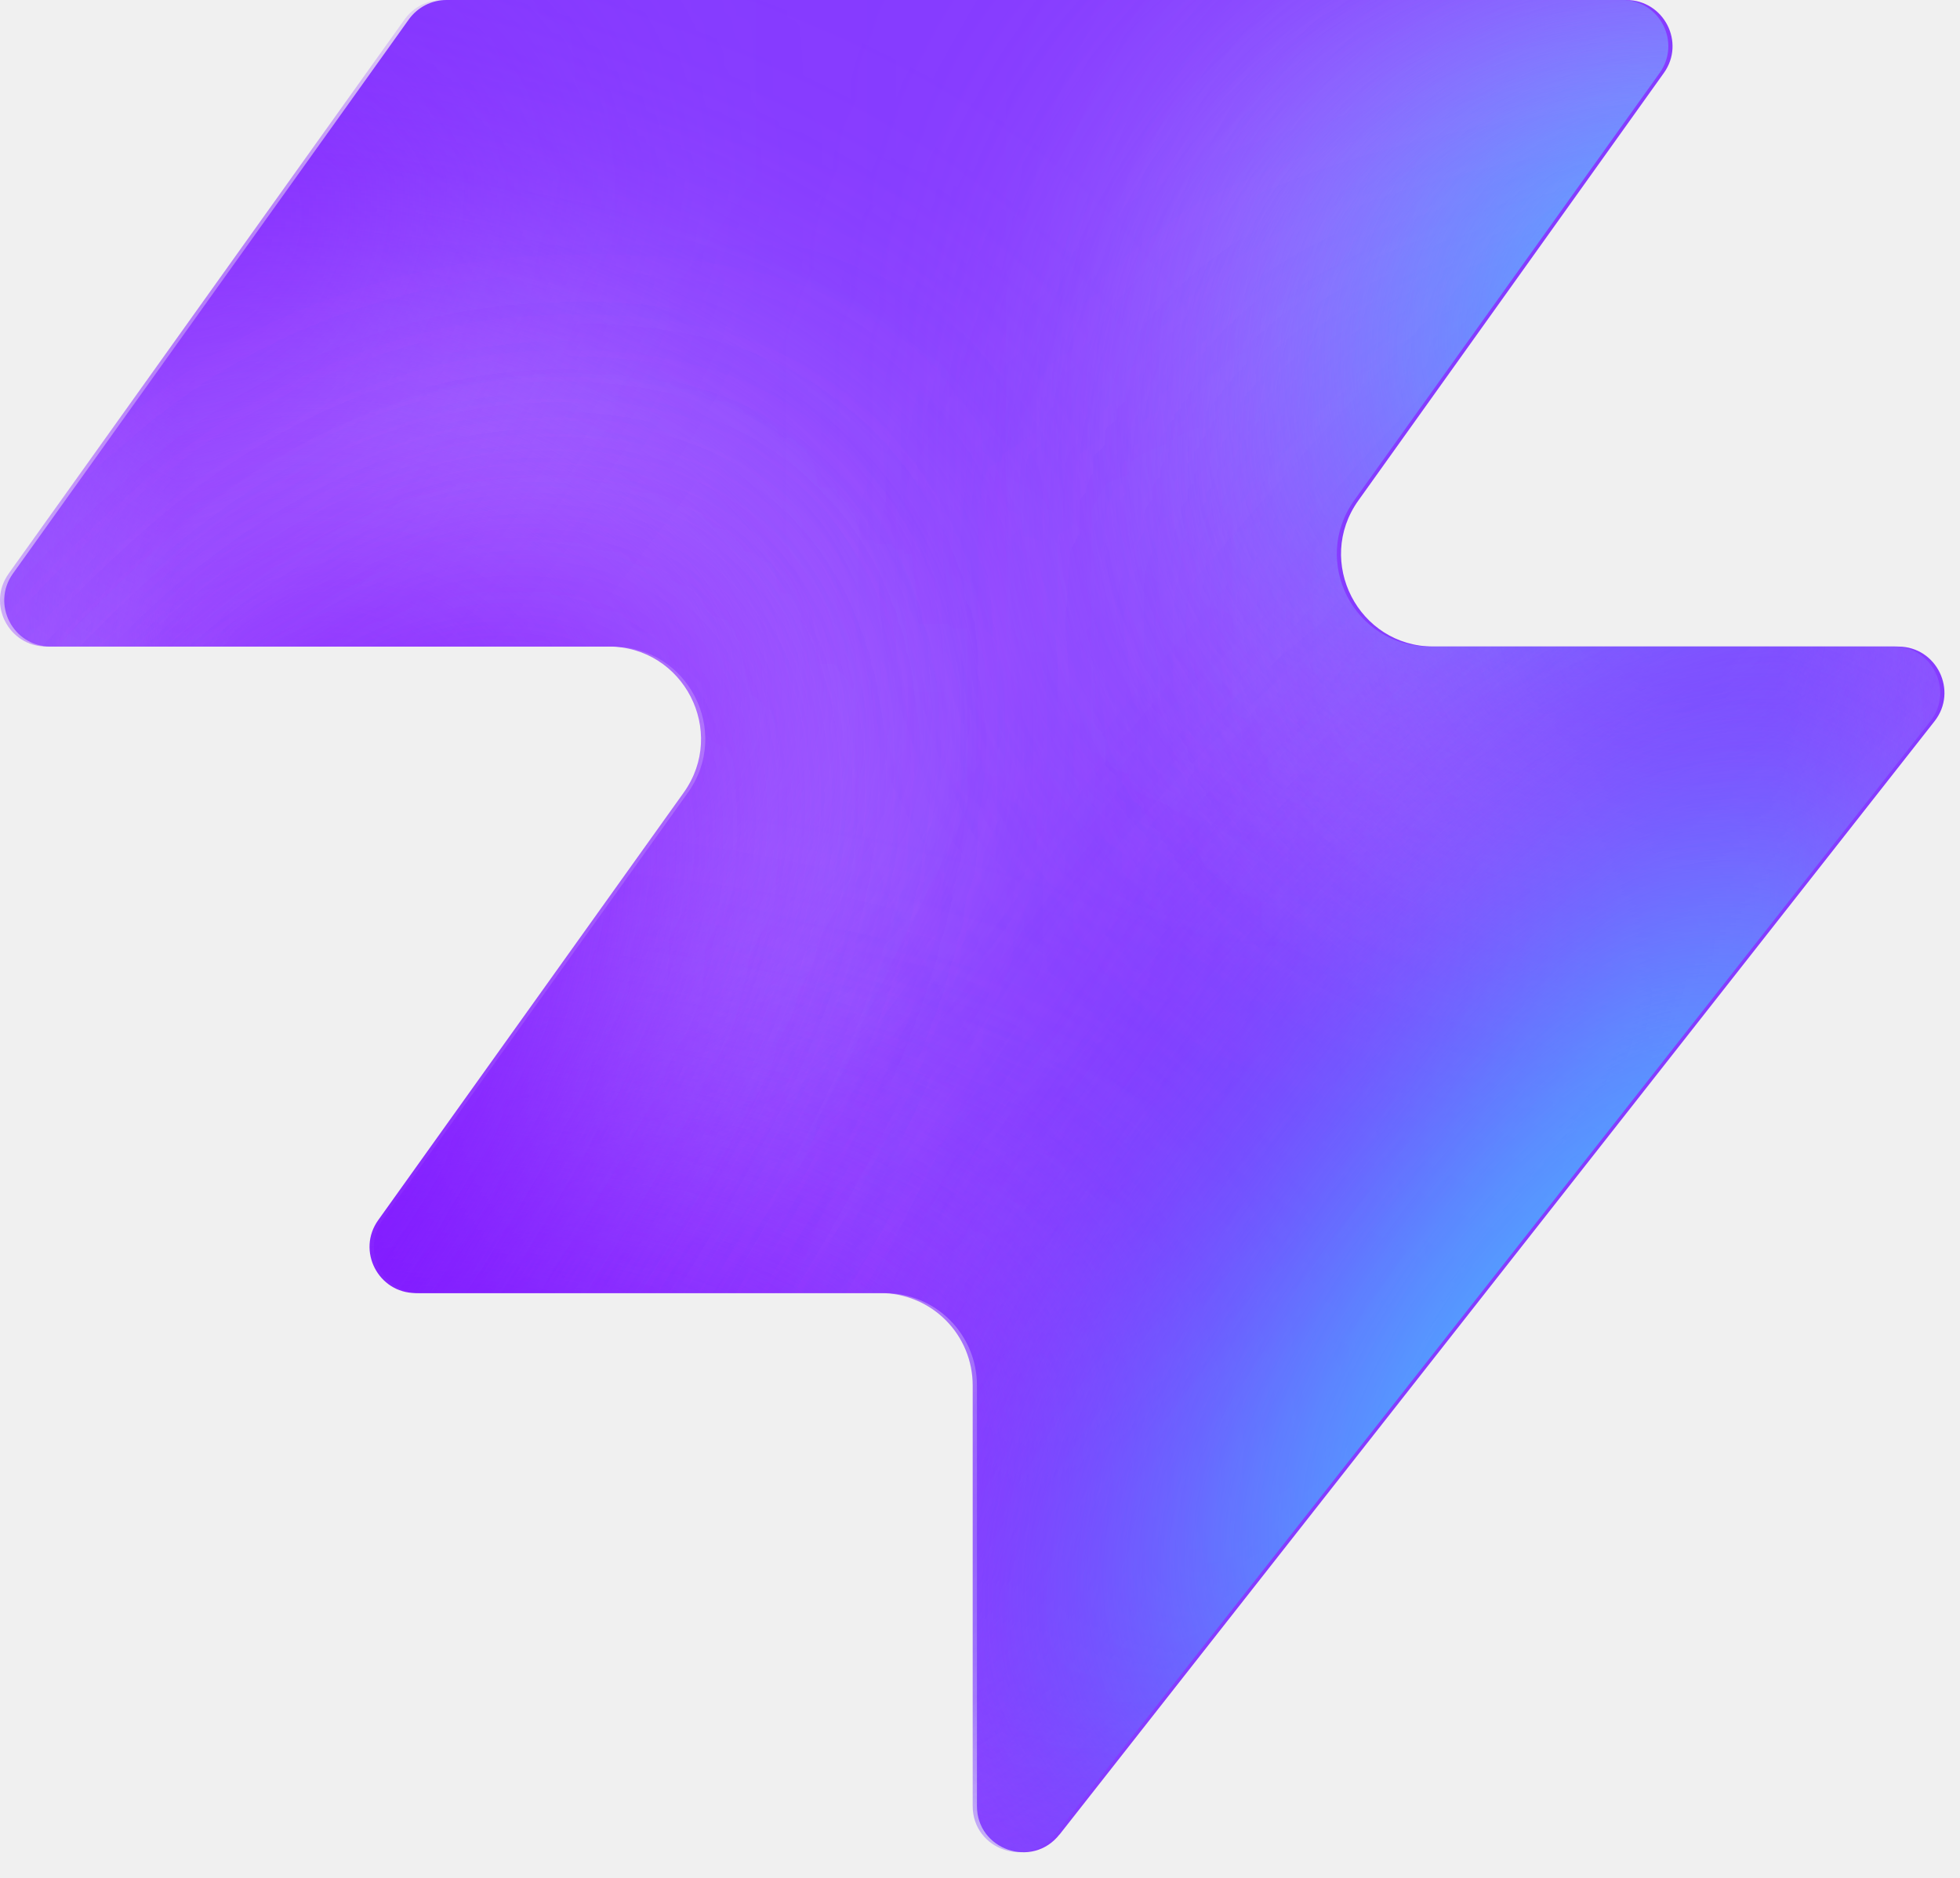
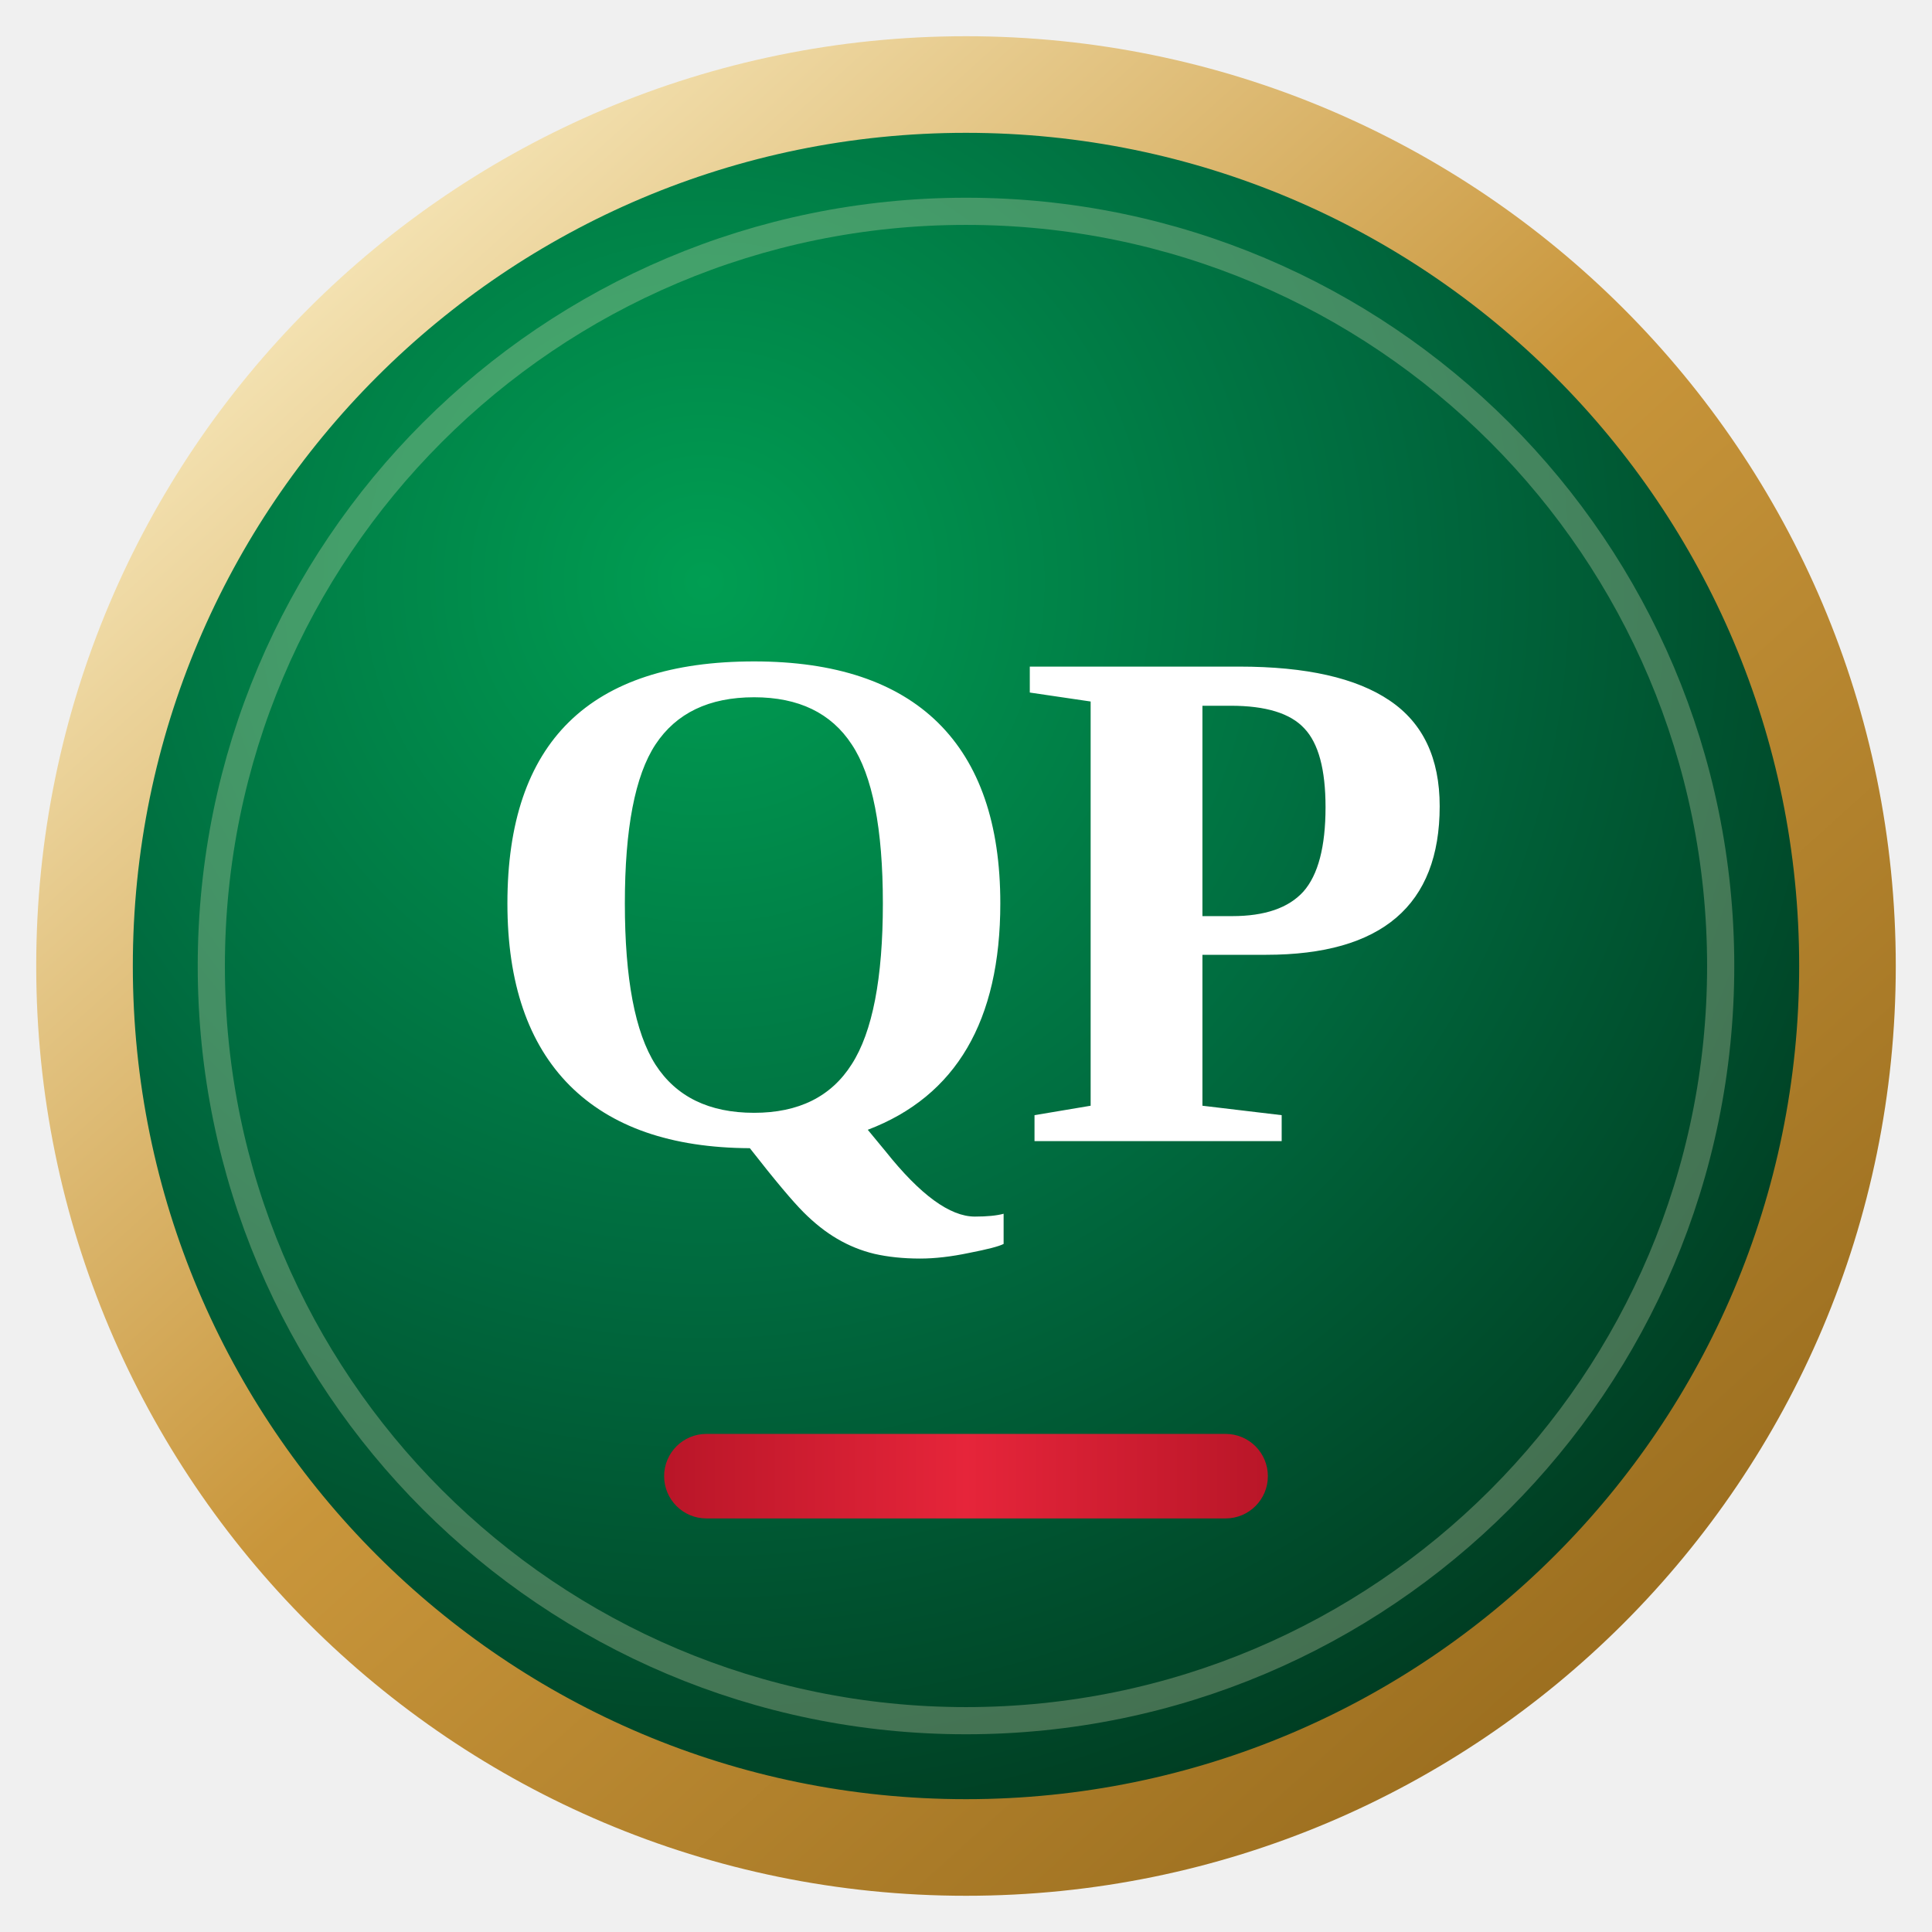
- <svg xmlns="http://www.w3.org/2000/svg" width="48" height="46" fill="none" viewBox="0 0 48 46">
-   <path fill="#863bff" d="M25.946 44.938c-.664.845-2.021.375-2.021-.698V33.937a2.26 2.26 0 0 0-2.262-2.262H10.287c-.92 0-1.456-1.04-.92-1.788l7.48-10.471c1.07-1.497 0-3.578-1.842-3.578H1.237c-.92 0-1.456-1.04-.92-1.788L10.013.474c.214-.297.556-.474.92-.474h28.894c.92 0 1.456 1.04.92 1.788l-7.48 10.471c-1.07 1.498 0 3.579 1.842 3.579h11.377c.943 0 1.473 1.088.89 1.83L25.947 44.94z" style="fill:#863bff;fill:color(display-p3 .525 .23 1);fill-opacity:1" />
-   <mask id="a" width="48" height="46" x="0" y="0" maskUnits="userSpaceOnUse" style="mask-type:alpha">
-     <path fill="#000" d="M25.842 44.938c-.664.844-2.021.375-2.021-.698V33.937a2.26 2.26 0 0 0-2.262-2.262H10.183c-.92 0-1.456-1.04-.92-1.788l7.48-10.471c1.07-1.498 0-3.579-1.842-3.579H1.133c-.92 0-1.456-1.04-.92-1.787L9.91.473c.214-.297.556-.474.92-.474h28.894c.92 0 1.456 1.04.92 1.788l-7.48 10.471c-1.07 1.498 0 3.578 1.842 3.578h11.377c.943 0 1.473 1.088.89 1.832L25.843 44.94z" style="fill:#000;fill-opacity:1" />
-   </mask>
-   <g mask="url(#a)">
-     <g filter="url(#b)">
-       <ellipse cx="5.508" cy="14.704" fill="#ede6ff" rx="5.508" ry="14.704" style="fill:#ede6ff;fill:color(display-p3 .927 .903 1);fill-opacity:1" transform="matrix(.00324 1 1 -.00324 -4.47 31.516)" />
-     </g>
-     <g filter="url(#c)">
-       <ellipse cx="10.399" cy="29.851" fill="#ede6ff" rx="10.399" ry="29.851" style="fill:#ede6ff;fill:color(display-p3 .927 .903 1);fill-opacity:1" transform="matrix(.00324 1 1 -.00324 -39.328 7.883)" />
-     </g>
-     <g filter="url(#d)">
-       <ellipse cx="5.508" cy="30.487" fill="#7e14ff" rx="5.508" ry="30.487" style="fill:#7e14ff;fill:color(display-p3 .492 .077 1);fill-opacity:1" transform="rotate(89.814 -25.913 -14.639)scale(1 -1)" />
-     </g>
-     <g filter="url(#e)">
-       <ellipse cx="5.508" cy="30.599" fill="#7e14ff" rx="5.508" ry="30.599" style="fill:#7e14ff;fill:color(display-p3 .492 .077 1);fill-opacity:1" transform="rotate(89.814 -32.644 -3.334)scale(1 -1)" />
-     </g>
-     <g filter="url(#f)">
-       <ellipse cx="5.508" cy="30.599" fill="#7e14ff" rx="5.508" ry="30.599" style="fill:#7e14ff;fill:color(display-p3 .492 .077 1);fill-opacity:1" transform="matrix(.00324 1 1 -.00324 -34.34 30.47)" />
-     </g>
-     <g filter="url(#g)">
-       <ellipse cx="14.072" cy="22.078" fill="#ede6ff" rx="14.072" ry="22.078" style="fill:#ede6ff;fill:color(display-p3 .927 .903 1);fill-opacity:1" transform="rotate(93.35 24.506 48.493)scale(-1 1)" />
-     </g>
-     <g filter="url(#h)">
-       <ellipse cx="3.47" cy="21.501" fill="#7e14ff" rx="3.47" ry="21.501" style="fill:#7e14ff;fill:color(display-p3 .492 .077 1);fill-opacity:1" transform="rotate(89.009 28.708 47.59)scale(-1 1)" />
-     </g>
-     <g filter="url(#i)">
-       <ellipse cx="3.47" cy="21.501" fill="#7e14ff" rx="3.47" ry="21.501" style="fill:#7e14ff;fill:color(display-p3 .492 .077 1);fill-opacity:1" transform="rotate(89.009 28.708 47.59)scale(-1 1)" />
-     </g>
-     <g filter="url(#j)">
-       <ellipse cx=".387" cy="8.972" fill="#7e14ff" rx="4.407" ry="29.108" style="fill:#7e14ff;fill:color(display-p3 .492 .077 1);fill-opacity:1" transform="rotate(39.51 .387 8.972)" />
-     </g>
-     <g filter="url(#k)">
-       <ellipse cx="47.523" cy="-6.092" fill="#7e14ff" rx="4.407" ry="29.108" style="fill:#7e14ff;fill:color(display-p3 .492 .077 1);fill-opacity:1" transform="rotate(37.892 47.523 -6.092)" />
-     </g>
-     <g filter="url(#l)">
-       <ellipse cx="41.412" cy="6.333" fill="#47bfff" rx="5.971" ry="9.665" style="fill:#47bfff;fill:color(display-p3 .28 .748 1);fill-opacity:1" transform="rotate(37.892 41.412 6.333)" />
-     </g>
-     <g filter="url(#m)">
-       <ellipse cx="-1.879" cy="38.332" fill="#7e14ff" rx="4.407" ry="29.108" style="fill:#7e14ff;fill:color(display-p3 .492 .077 1);fill-opacity:1" transform="rotate(37.892 -1.88 38.332)" />
-     </g>
-     <g filter="url(#n)">
-       <ellipse cx="-1.879" cy="38.332" fill="#7e14ff" rx="4.407" ry="29.108" style="fill:#7e14ff;fill:color(display-p3 .492 .077 1);fill-opacity:1" transform="rotate(37.892 -1.88 38.332)" />
-     </g>
-     <g filter="url(#o)">
-       <ellipse cx="35.651" cy="29.907" fill="#7e14ff" rx="4.407" ry="29.108" style="fill:#7e14ff;fill:color(display-p3 .492 .077 1);fill-opacity:1" transform="rotate(37.892 35.651 29.907)" />
-     </g>
-     <g filter="url(#p)">
-       <ellipse cx="38.418" cy="32.4" fill="#47bfff" rx="5.971" ry="15.297" style="fill:#47bfff;fill:color(display-p3 .28 .748 1);fill-opacity:1" transform="rotate(37.892 38.418 32.4)" />
-     </g>
-   </g>
+ <svg xmlns="http://www.w3.org/2000/svg" viewBox="0 0 64 64" width="64" height="64" role="img" aria-label="Hon. Queenstar Maame Pokua Sawyerr Monogram">
  <defs>
-     <filter id="b" width="60.045" height="41.654" x="-19.77" y="16.149" color-interpolation-filters="sRGB" filterUnits="userSpaceOnUse">
-       <feFlood flood-opacity="0" result="BackgroundImageFix" />
-       <feBlend in="SourceGraphic" in2="BackgroundImageFix" result="shape" />
-       <feGaussianBlur result="effect1_foregroundBlur_2002_17158" stdDeviation="7.659" />
-     </filter>
-     <filter id="c" width="90.34" height="51.437" x="-54.613" y="-7.533" color-interpolation-filters="sRGB" filterUnits="userSpaceOnUse">
-       <feFlood flood-opacity="0" result="BackgroundImageFix" />
-       <feBlend in="SourceGraphic" in2="BackgroundImageFix" result="shape" />
-       <feGaussianBlur result="effect1_foregroundBlur_2002_17158" stdDeviation="7.659" />
-     </filter>
-     <filter id="d" width="79.355" height="29.4" x="-49.64" y="2.03" color-interpolation-filters="sRGB" filterUnits="userSpaceOnUse">
-       <feFlood flood-opacity="0" result="BackgroundImageFix" />
-       <feBlend in="SourceGraphic" in2="BackgroundImageFix" result="shape" />
-       <feGaussianBlur result="effect1_foregroundBlur_2002_17158" stdDeviation="4.596" />
-     </filter>
-     <filter id="e" width="79.579" height="29.4" x="-45.045" y="20.029" color-interpolation-filters="sRGB" filterUnits="userSpaceOnUse">
-       <feFlood flood-opacity="0" result="BackgroundImageFix" />
-       <feBlend in="SourceGraphic" in2="BackgroundImageFix" result="shape" />
-       <feGaussianBlur result="effect1_foregroundBlur_2002_17158" stdDeviation="4.596" />
-     </filter>
-     <filter id="f" width="79.579" height="29.4" x="-43.513" y="21.178" color-interpolation-filters="sRGB" filterUnits="userSpaceOnUse">
-       <feFlood flood-opacity="0" result="BackgroundImageFix" />
-       <feBlend in="SourceGraphic" in2="BackgroundImageFix" result="shape" />
-       <feGaussianBlur result="effect1_foregroundBlur_2002_17158" stdDeviation="4.596" />
-     </filter>
-     <filter id="g" width="74.749" height="58.852" x="15.756" y="-17.901" color-interpolation-filters="sRGB" filterUnits="userSpaceOnUse">
-       <feFlood flood-opacity="0" result="BackgroundImageFix" />
-       <feBlend in="SourceGraphic" in2="BackgroundImageFix" result="shape" />
-       <feGaussianBlur result="effect1_foregroundBlur_2002_17158" stdDeviation="7.659" />
-     </filter>
-     <filter id="h" width="61.377" height="25.362" x="23.548" y="2.284" color-interpolation-filters="sRGB" filterUnits="userSpaceOnUse">
-       <feFlood flood-opacity="0" result="BackgroundImageFix" />
-       <feBlend in="SourceGraphic" in2="BackgroundImageFix" result="shape" />
-       <feGaussianBlur result="effect1_foregroundBlur_2002_17158" stdDeviation="4.596" />
-     </filter>
-     <filter id="i" width="61.377" height="25.362" x="23.548" y="2.284" color-interpolation-filters="sRGB" filterUnits="userSpaceOnUse">
-       <feFlood flood-opacity="0" result="BackgroundImageFix" />
-       <feBlend in="SourceGraphic" in2="BackgroundImageFix" result="shape" />
-       <feGaussianBlur result="effect1_foregroundBlur_2002_17158" stdDeviation="4.596" />
-     </filter>
-     <filter id="j" width="56.045" height="63.649" x="-27.636" y="-22.853" color-interpolation-filters="sRGB" filterUnits="userSpaceOnUse">
-       <feFlood flood-opacity="0" result="BackgroundImageFix" />
-       <feBlend in="SourceGraphic" in2="BackgroundImageFix" result="shape" />
-       <feGaussianBlur result="effect1_foregroundBlur_2002_17158" stdDeviation="4.596" />
-     </filter>
-     <filter id="k" width="54.814" height="64.646" x="20.116" y="-38.415" color-interpolation-filters="sRGB" filterUnits="userSpaceOnUse">
-       <feFlood flood-opacity="0" result="BackgroundImageFix" />
-       <feBlend in="SourceGraphic" in2="BackgroundImageFix" result="shape" />
-       <feGaussianBlur result="effect1_foregroundBlur_2002_17158" stdDeviation="4.596" />
-     </filter>
-     <filter id="l" width="33.541" height="35.313" x="24.641" y="-11.323" color-interpolation-filters="sRGB" filterUnits="userSpaceOnUse">
-       <feFlood flood-opacity="0" result="BackgroundImageFix" />
-       <feBlend in="SourceGraphic" in2="BackgroundImageFix" result="shape" />
-       <feGaussianBlur result="effect1_foregroundBlur_2002_17158" stdDeviation="4.596" />
-     </filter>
-     <filter id="m" width="54.814" height="64.646" x="-29.286" y="6.009" color-interpolation-filters="sRGB" filterUnits="userSpaceOnUse">
-       <feFlood flood-opacity="0" result="BackgroundImageFix" />
-       <feBlend in="SourceGraphic" in2="BackgroundImageFix" result="shape" />
-       <feGaussianBlur result="effect1_foregroundBlur_2002_17158" stdDeviation="4.596" />
-     </filter>
-     <filter id="n" width="54.814" height="64.646" x="-29.286" y="6.009" color-interpolation-filters="sRGB" filterUnits="userSpaceOnUse">
-       <feFlood flood-opacity="0" result="BackgroundImageFix" />
-       <feBlend in="SourceGraphic" in2="BackgroundImageFix" result="shape" />
-       <feGaussianBlur result="effect1_foregroundBlur_2002_17158" stdDeviation="4.596" />
-     </filter>
-     <filter id="o" width="54.814" height="64.646" x="8.244" y="-2.416" color-interpolation-filters="sRGB" filterUnits="userSpaceOnUse">
-       <feFlood flood-opacity="0" result="BackgroundImageFix" />
-       <feBlend in="SourceGraphic" in2="BackgroundImageFix" result="shape" />
-       <feGaussianBlur result="effect1_foregroundBlur_2002_17158" stdDeviation="4.596" />
-     </filter>
-     <filter id="p" width="39.409" height="43.623" x="18.713" y="10.588" color-interpolation-filters="sRGB" filterUnits="userSpaceOnUse">
-       <feFlood flood-opacity="0" result="BackgroundImageFix" />
-       <feBlend in="SourceGraphic" in2="BackgroundImageFix" result="shape" />
-       <feGaussianBlur result="effect1_foregroundBlur_2002_17158" stdDeviation="4.596" />
-     </filter>
+     <radialGradient id="emeraldSeal" cx="35%" cy="28%" r="75%">
+       <stop offset="0%" stop-color="#009E52" />
+       <stop offset="52%" stop-color="#006B3F" />
+       <stop offset="100%" stop-color="#003D22" />
+     </radialGradient>
+     <linearGradient id="goldRim" x1="12%" y1="8%" x2="88%" y2="92%">
+       <stop offset="0%" stop-color="#F6E6B8" />
+       <stop offset="48%" stop-color="#C9963B" />
+       <stop offset="100%" stop-color="#9A6D1E" />
+     </linearGradient>
+     <linearGradient id="crimsonRibbon" x1="0%" y1="0%" x2="100%" y2="0%">
+       <stop offset="0%" stop-color="#B91628" />
+       <stop offset="50%" stop-color="#E6253A" />
+       <stop offset="100%" stop-color="#B91628" />
+     </linearGradient>
  </defs>
+   <circle cx="32" cy="32" r="29.2" fill="url(#emeraldSeal)" stroke="url(#goldRim)" stroke-width="3.2" />
+   <circle cx="32" cy="32" r="25" fill="none" stroke="#F3E5C2" stroke-opacity="0.28" stroke-width="0.9" />
+   <text x="32" y="37.8" text-anchor="middle" font-family="Georgia, 'Times New Roman', serif" font-weight="700" font-size="24" letter-spacing="-0.6" fill="#FFFFFF">QP</text>
+   <rect x="22" y="47.5" width="20" height="2.8" rx="1.4" fill="url(#crimsonRibbon)" />
</svg>
